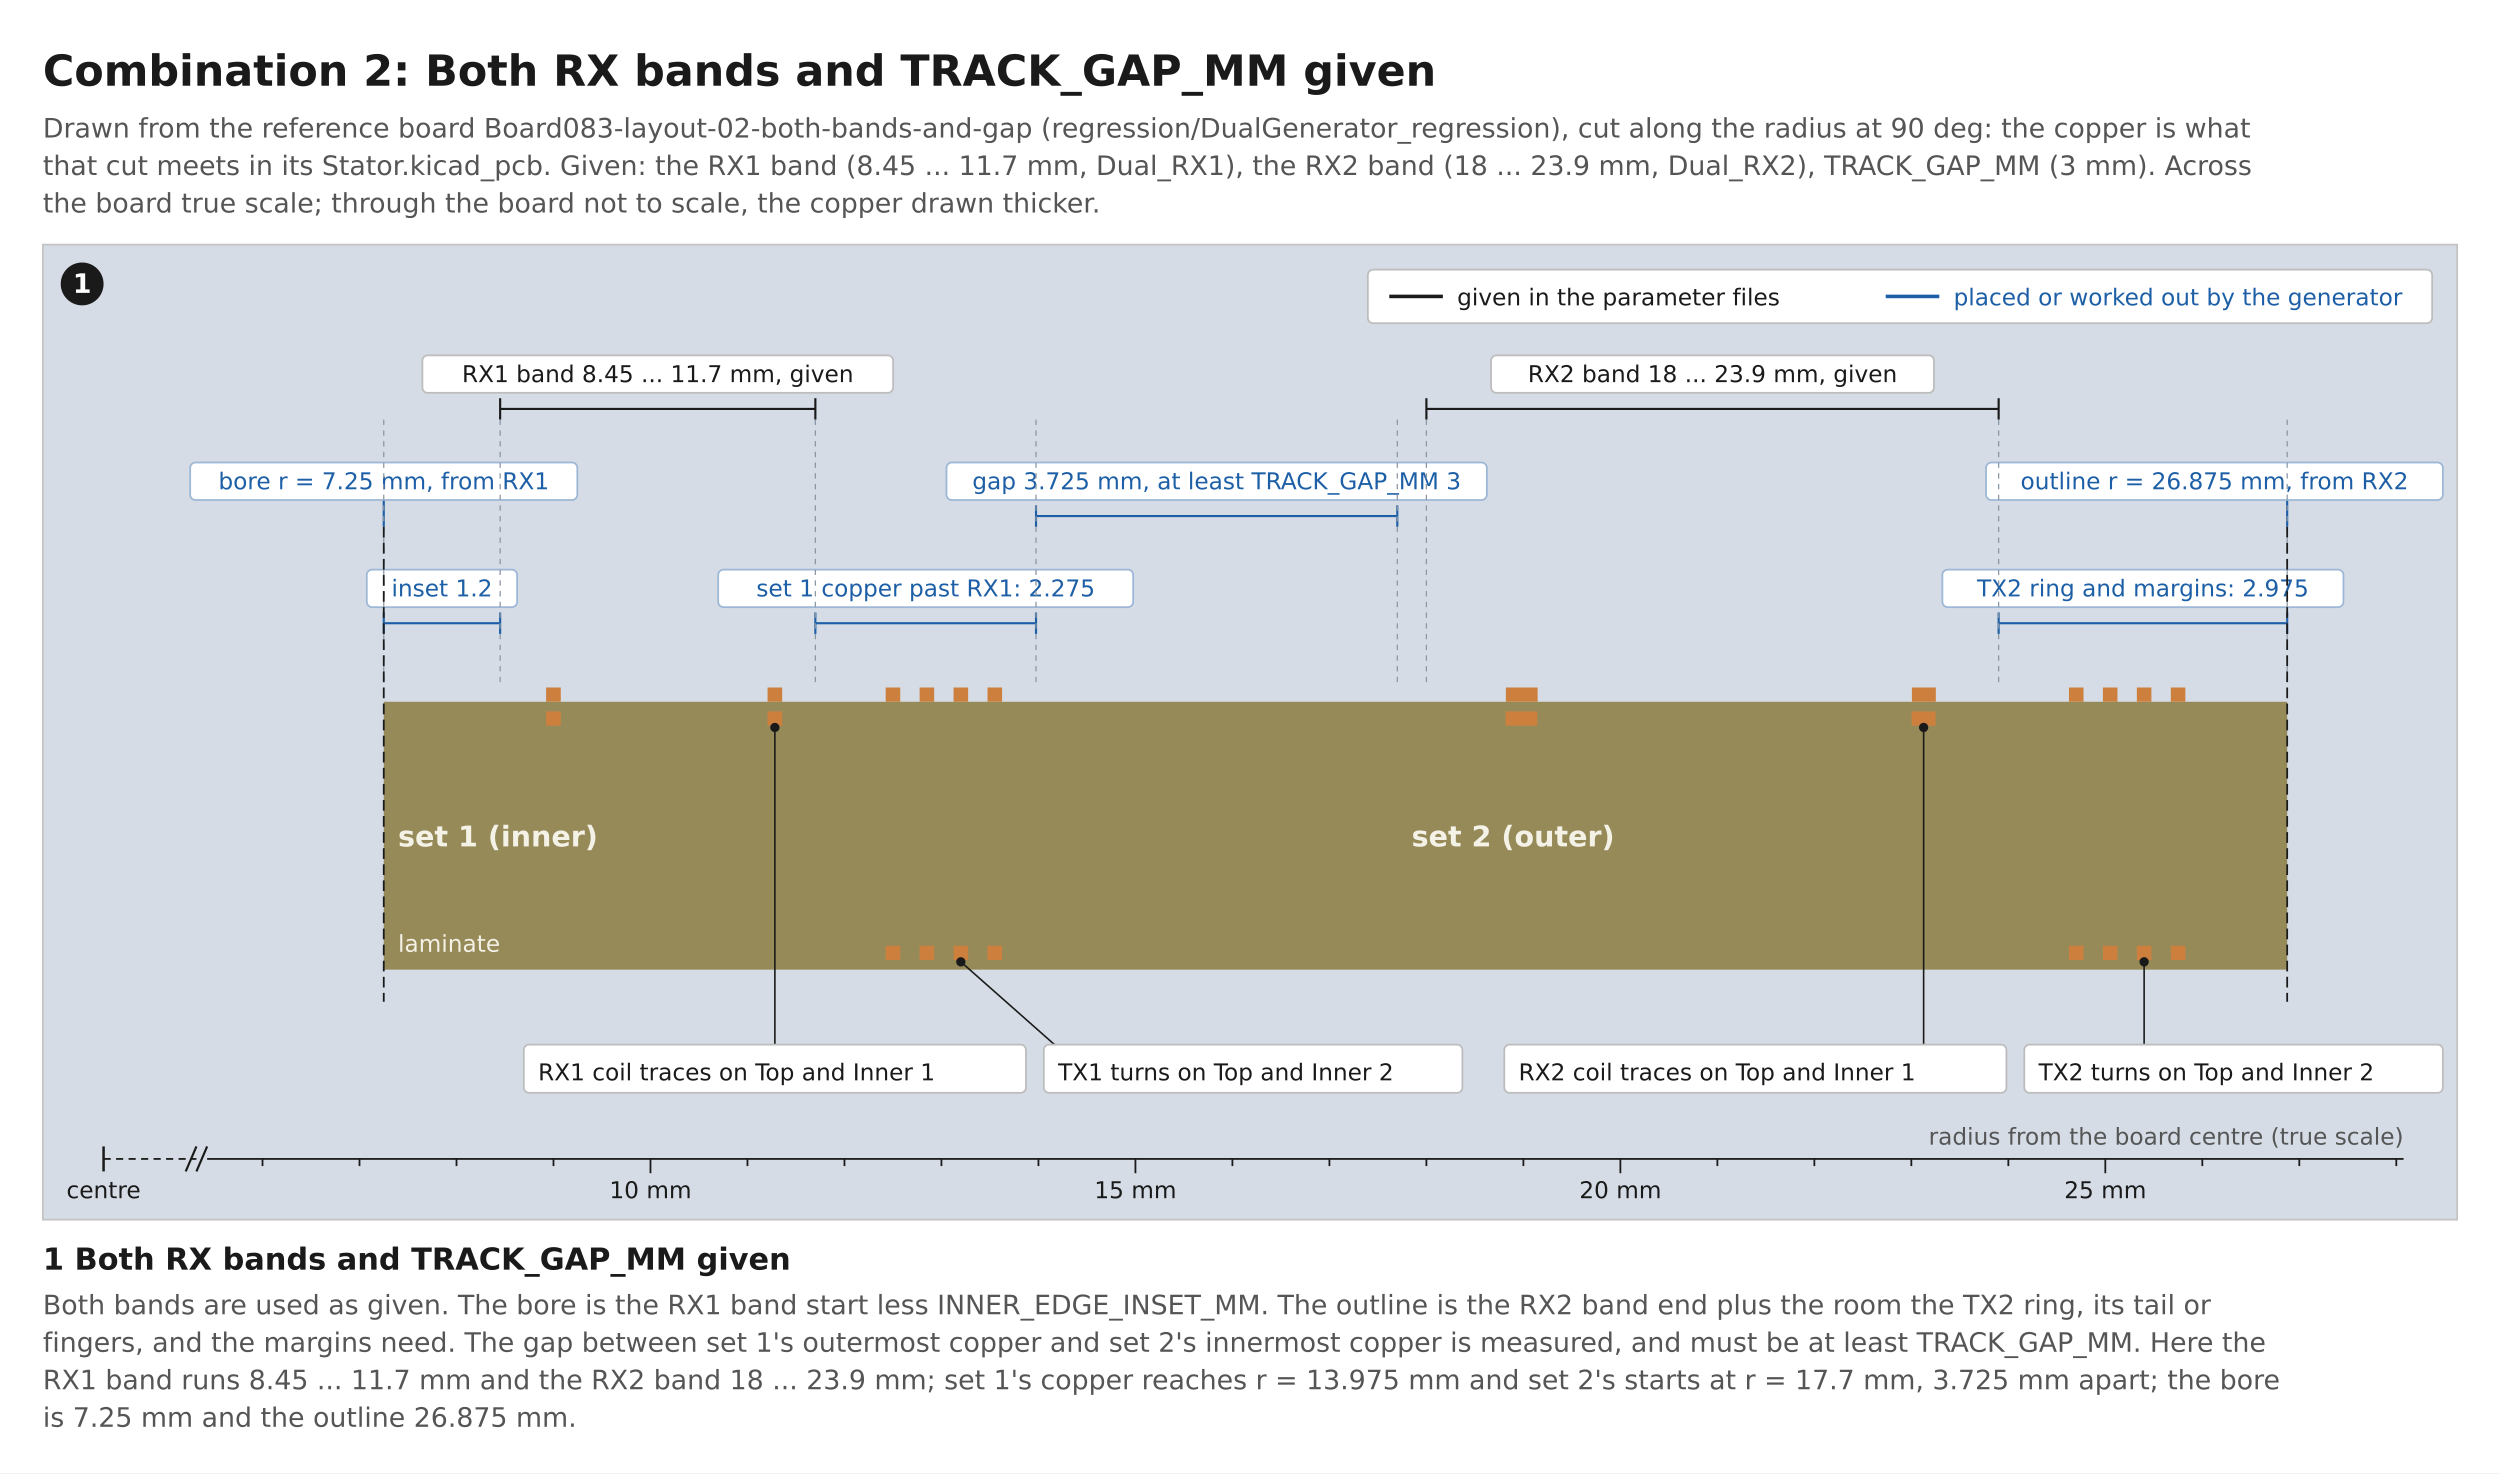
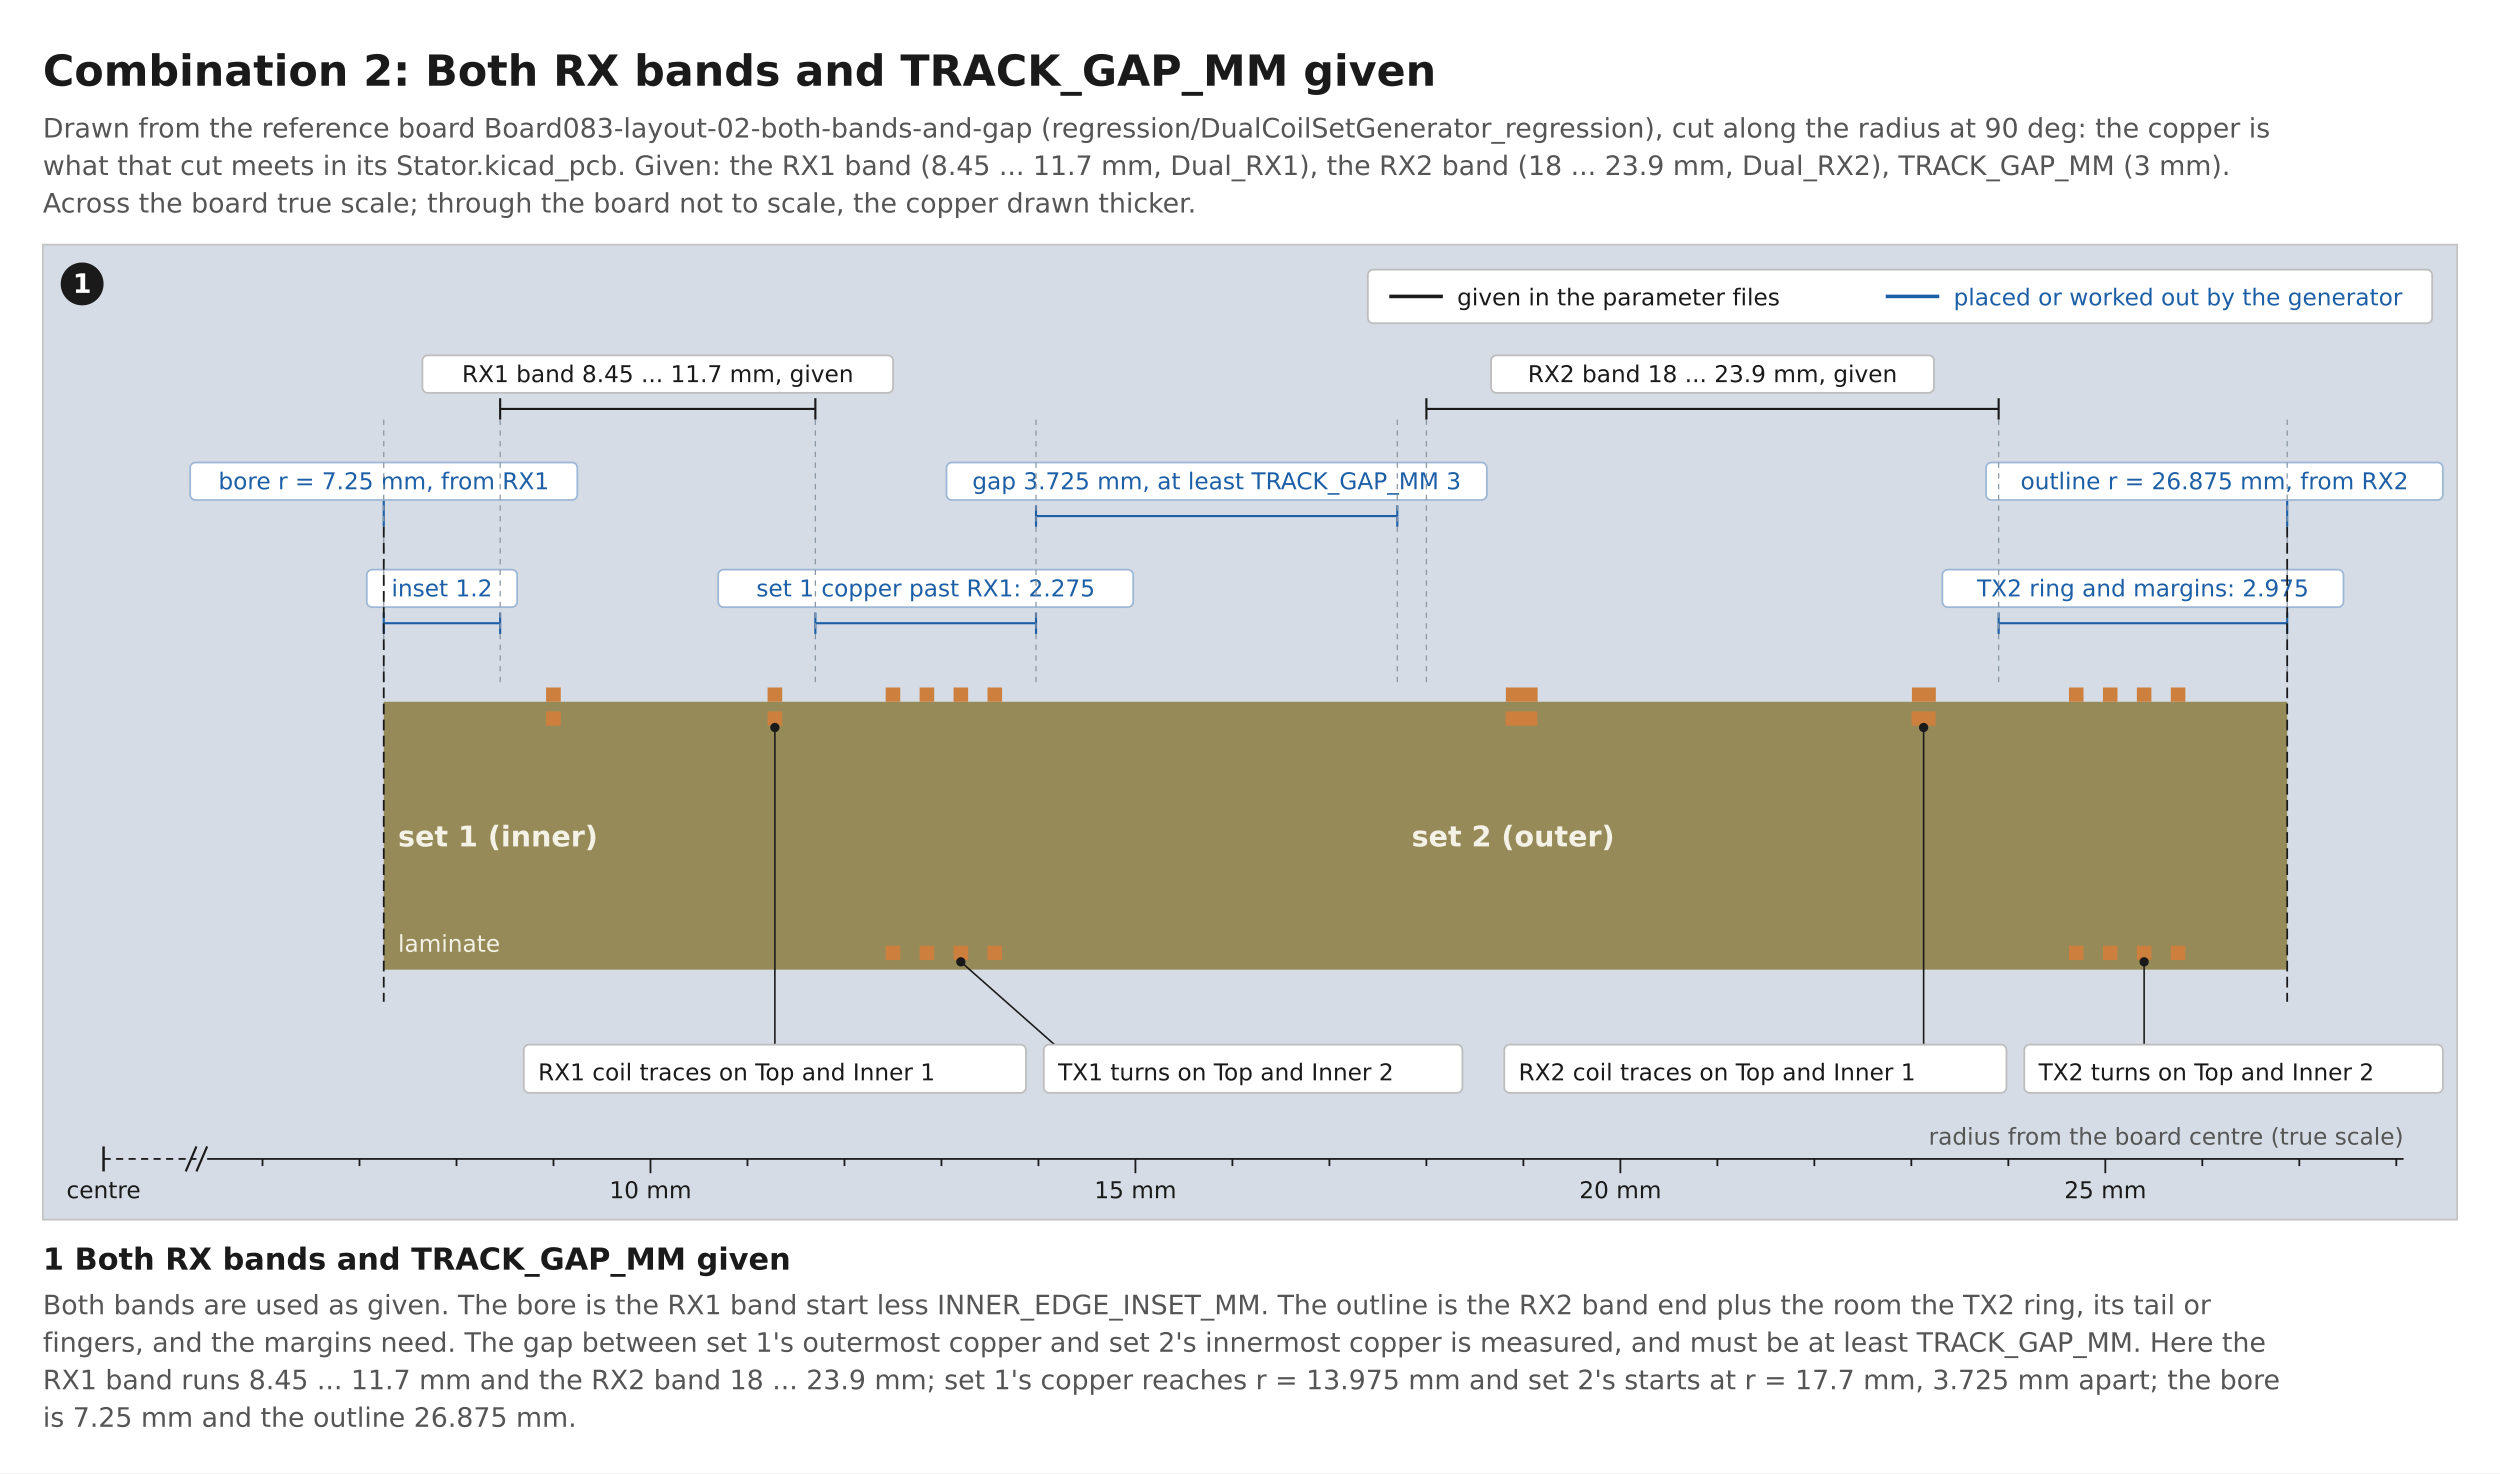
<svg xmlns="http://www.w3.org/2000/svg" width="1400" height="825" viewBox="0 0 1400 825" font-family="DejaVu Sans, Arial, Helvetica, sans-serif">
  <rect width="100%" height="100%" fill="#ffffff" />
  <rect x="24" y="137" width="1352" height="546" fill="#d5dce5" stroke="#c4c4c4" stroke-width="1" />
  <text x="24" y="48" font-size="24" font-weight="bold" fill="#1a1a1a">Combination 2: Both RX bands and TRACK_GAP_MM given</text>
-   <text x="24" y="77" font-size="15" fill="#555555">Drawn from the reference board Board083-layout-02-both-bands-and-gap (regression/DualGenerator_regression), cut along the radius at 90 deg: the copper is what</text>
-   <text x="24" y="98" font-size="15" fill="#555555">that cut meets in its Stator.kicad_pcb. Given: the RX1 band (8.45 ... 11.7 mm, Dual_RX1), the RX2 band (18 ... 23.9 mm, Dual_RX2), TRACK_GAP_MM (3 mm). Across</text>
-   <text x="24" y="119" font-size="15" fill="#555555">the board true scale; through the board not to scale, the copper drawn thicker.</text>
+   <text x="24" y="77" font-size="15" fill="#555555">Drawn from the reference board Board083-layout-02-both-bands-and-gap (regression/DualCoilSetGenerator_regression), cut along the radius at 90 deg: the copper is</text>
+   <text x="24" y="98" font-size="15" fill="#555555">what that cut meets in its Stator.kicad_pcb. Given: the RX1 band (8.45 ... 11.7 mm, Dual_RX1), the RX2 band (18 ... 23.9 mm, Dual_RX2), TRACK_GAP_MM (3 mm).</text>
+   <text x="24" y="119" font-size="15" fill="#555555">Across the board true scale; through the board not to scale, the copper drawn thicker.</text>
  <rect x="766" y="151" width="596" height="30" rx="3" fill="#ffffff" stroke="#bdbdbd" stroke-width="1" />
  <line x1="778" y1="166" x2="808" y2="166" stroke="#1a1a1a" stroke-width="2" />
  <text x="816" y="171" font-size="13" fill="#1a1a1a">given in the parameter files</text>
  <line x1="1056" y1="166" x2="1086" y2="166" stroke="#1d5fa6" stroke-width="2" />
  <text x="1094" y="171" font-size="13" fill="#1d5fa6">placed or worked out by the generator</text>
  <line x1="280.08" y1="229" x2="456.6" y2="229" stroke="#1a1a1a" stroke-width="1.2" />
  <line x1="280.08" y1="223" x2="280.08" y2="235" stroke="#1a1a1a" stroke-width="1.2" />
  <line x1="456.6" y1="223" x2="456.6" y2="235" stroke="#1a1a1a" stroke-width="1.2" />
  <rect x="236.54" y="199" width="263.6" height="21" rx="3" fill="#ffffff" stroke="#bdbdbd" stroke-width="1" />
  <text x="368.34" y="214" font-size="13" text-anchor="middle" fill="#1a1a1a">RX1 band 8.45 ... 11.7 mm, given</text>
  <line x1="798.78" y1="229" x2="1119.24" y2="229" stroke="#1a1a1a" stroke-width="1.2" />
  <line x1="798.78" y1="223" x2="798.78" y2="235" stroke="#1a1a1a" stroke-width="1.2" />
  <line x1="1119.24" y1="223" x2="1119.24" y2="235" stroke="#1a1a1a" stroke-width="1.2" />
  <rect x="835.01" y="199" width="248" height="21" rx="3" fill="#ffffff" stroke="#bdbdbd" stroke-width="1" />
  <text x="959.01" y="214" font-size="13" text-anchor="middle" fill="#1a1a1a">RX2 band 18 ... 23.9 mm, given</text>
  <line x1="214.9" y1="280" x2="214.9" y2="295" stroke="#1d5fa6" stroke-width="1.2" />
  <rect x="106.5" y="259" width="216.8" height="21" rx="3" fill="#ffffff" stroke="#9db7d6" stroke-width="1" />
  <text x="214.9" y="274" font-size="13" text-anchor="middle" fill="#1d5fa6">bore r = 7.25 mm, from RX1</text>
  <line x1="580.17" y1="289" x2="782.49" y2="289" stroke="#1d5fa6" stroke-width="1.2" />
  <line x1="580.17" y1="283" x2="580.17" y2="295" stroke="#1d5fa6" stroke-width="1.2" />
  <line x1="782.49" y1="283" x2="782.49" y2="295" stroke="#1d5fa6" stroke-width="1.2" />
  <rect x="530.03" y="259" width="302.6" height="21" rx="3" fill="#ffffff" stroke="#9db7d6" stroke-width="1" />
  <text x="681.33" y="274" font-size="13" text-anchor="middle" fill="#1d5fa6">gap 3.725 mm, at least TRACK_GAP_MM 3</text>
  <line x1="1280.82" y1="280" x2="1280.82" y2="295" stroke="#1d5fa6" stroke-width="1.2" />
  <rect x="1112.2" y="259" width="255.8" height="21" rx="3" fill="#ffffff" stroke="#9db7d6" stroke-width="1" />
  <text x="1240.1" y="274" font-size="13" text-anchor="middle" fill="#1d5fa6">outline r = 26.875 mm, from RX2</text>
  <line x1="214.9" y1="349" x2="280.08" y2="349" stroke="#1d5fa6" stroke-width="1.2" />
  <line x1="214.9" y1="343" x2="214.9" y2="355" stroke="#1d5fa6" stroke-width="1.2" />
  <line x1="280.08" y1="343" x2="280.08" y2="355" stroke="#1d5fa6" stroke-width="1.2" />
  <rect x="205.39" y="319" width="84.2" height="21" rx="3" fill="#ffffff" stroke="#9db7d6" stroke-width="1" />
  <text x="247.49" y="334" font-size="13" text-anchor="middle" fill="#1d5fa6">inset 1.2</text>
  <line x1="456.6" y1="349" x2="580.17" y2="349" stroke="#1d5fa6" stroke-width="1.2" />
  <line x1="456.6" y1="343" x2="456.6" y2="355" stroke="#1d5fa6" stroke-width="1.2" />
  <line x1="580.17" y1="343" x2="580.17" y2="355" stroke="#1d5fa6" stroke-width="1.2" />
  <rect x="402.18" y="319" width="232.4" height="21" rx="3" fill="#ffffff" stroke="#9db7d6" stroke-width="1" />
  <text x="518.38" y="334" font-size="13" text-anchor="middle" fill="#1d5fa6">set 1 copper past RX1: 2.275</text>
  <line x1="1119.24" y1="349" x2="1280.82" y2="349" stroke="#1d5fa6" stroke-width="1.2" />
  <line x1="1119.24" y1="343" x2="1119.24" y2="355" stroke="#1d5fa6" stroke-width="1.2" />
  <line x1="1280.82" y1="343" x2="1280.82" y2="355" stroke="#1d5fa6" stroke-width="1.2" />
  <rect x="1087.73" y="319" width="224.6" height="21" rx="3" fill="#ffffff" stroke="#9db7d6" stroke-width="1" />
  <text x="1200.03" y="334" font-size="13" text-anchor="middle" fill="#1d5fa6">TX2 ring and margins: 2.975</text>
  <line x1="214.9" y1="235" x2="214.9" y2="383" stroke="#8a96a3" stroke-width="0.7" stroke-dasharray="3 3" />
  <line x1="280.08" y1="235" x2="280.08" y2="383" stroke="#8a96a3" stroke-width="0.7" stroke-dasharray="3 3" />
  <line x1="456.6" y1="235" x2="456.6" y2="383" stroke="#8a96a3" stroke-width="0.7" stroke-dasharray="3 3" />
  <line x1="580.17" y1="235" x2="580.17" y2="383" stroke="#8a96a3" stroke-width="0.7" stroke-dasharray="3 3" />
  <line x1="782.49" y1="235" x2="782.49" y2="383" stroke="#8a96a3" stroke-width="0.7" stroke-dasharray="3 3" />
  <line x1="798.78" y1="235" x2="798.78" y2="383" stroke="#8a96a3" stroke-width="0.7" stroke-dasharray="3 3" />
  <line x1="1119.24" y1="235" x2="1119.24" y2="383" stroke="#8a96a3" stroke-width="0.7" stroke-dasharray="3 3" />
  <line x1="1280.82" y1="235" x2="1280.82" y2="383" stroke="#8a96a3" stroke-width="0.7" stroke-dasharray="3 3" />
  <rect x="214.9" y="393" width="1065.92" height="150" fill="#968a58" stroke="none" stroke-width="1" />
  <rect x="305.81" y="385" width="8.23" height="8" fill="#cd803e" stroke="none" stroke-width="1" />
  <rect x="429.84" y="385" width="8.18" height="8" fill="#cd803e" stroke="none" stroke-width="1" />
  <rect x="495.98" y="385" width="8.15" height="8" fill="#cd803e" stroke="none" stroke-width="1" />
  <rect x="514.99" y="385" width="8.15" height="8" fill="#cd803e" stroke="none" stroke-width="1" />
  <rect x="534" y="385" width="8.15" height="8" fill="#cd803e" stroke="none" stroke-width="1" />
  <rect x="553.01" y="385" width="8.15" height="8" fill="#cd803e" stroke="none" stroke-width="1" />
  <rect x="843.29" y="385" width="17.78" height="8" fill="#cd803e" stroke="none" stroke-width="1" />
  <rect x="1070.67" y="385" width="13.4" height="8" fill="#cd803e" stroke="none" stroke-width="1" />
  <rect x="1158.62" y="385" width="8.15" height="8" fill="#cd803e" stroke="none" stroke-width="1" />
  <rect x="1177.63" y="385" width="8.15" height="8" fill="#cd803e" stroke="none" stroke-width="1" />
  <rect x="1196.64" y="385" width="8.15" height="8" fill="#cd803e" stroke="none" stroke-width="1" />
  <rect x="1215.65" y="385" width="8.15" height="8" fill="#cd803e" stroke="none" stroke-width="1" />
  <rect x="305.81" y="398.38" width="8.23" height="8" fill="#cd803e" stroke="none" stroke-width="1" />
  <rect x="429.84" y="398.38" width="8.18" height="8" fill="#cd803e" stroke="none" stroke-width="1" />
  <rect x="843.12" y="398.38" width="17.76" height="8" fill="#cd803e" stroke="none" stroke-width="1" />
  <rect x="1070.52" y="398.38" width="13.41" height="8" fill="#cd803e" stroke="none" stroke-width="1" />
  <rect x="495.98" y="529.62" width="8.15" height="8" fill="#cd803e" stroke="none" stroke-width="1" />
  <rect x="514.99" y="529.62" width="8.15" height="8" fill="#cd803e" stroke="none" stroke-width="1" />
  <rect x="534" y="529.62" width="8.15" height="8" fill="#cd803e" stroke="none" stroke-width="1" />
  <rect x="553.01" y="529.62" width="8.15" height="8" fill="#cd803e" stroke="none" stroke-width="1" />
  <rect x="1158.62" y="529.62" width="8.15" height="8" fill="#cd803e" stroke="none" stroke-width="1" />
  <rect x="1177.63" y="529.62" width="8.15" height="8" fill="#cd803e" stroke="none" stroke-width="1" />
  <rect x="1196.64" y="529.62" width="8.15" height="8" fill="#cd803e" stroke="none" stroke-width="1" />
  <rect x="1215.65" y="529.62" width="8.15" height="8" fill="#cd803e" stroke="none" stroke-width="1" />
  <text x="222.9" y="533" font-size="13" fill="#f4f1e6">laminate</text>
  <line x1="214.9" y1="295" x2="214.9" y2="561" stroke="#1a1a1a" stroke-width="1" stroke-dasharray="6 3" />
  <line x1="1280.82" y1="295" x2="1280.82" y2="561" stroke="#1a1a1a" stroke-width="1" stroke-dasharray="6 3" />
  <text x="222.9" y="474" font-size="16" font-weight="bold" fill="#f4f1e6">set 1 (inner)</text>
  <text x="790.49" y="474" font-size="16" font-weight="bold" fill="#f4f1e6">set 2 (outer)</text>
  <line x1="433.93" y1="585" x2="433.93" y2="407.38" stroke="#1a1a1a" stroke-width="0.9" />
  <circle cx="433.93" cy="407.38" r="2.6" fill="#1a1a1a" />
  <rect x="293.33" y="585" width="281.2" height="27" rx="3" fill="#ffffff" stroke="#bdbdbd" stroke-width="1" />
  <text x="301.33" y="605" font-size="13" fill="#1a1a1a">RX1 coil traces on Top and Inner 1</text>
  <line x1="590.53" y1="585" x2="538.07" y2="538.62" stroke="#1a1a1a" stroke-width="0.9" />
  <circle cx="538.07" cy="538.62" r="2.6" fill="#1a1a1a" />
  <rect x="584.53" y="585" width="234.4" height="27" rx="3" fill="#ffffff" stroke="#bdbdbd" stroke-width="1" />
  <text x="592.53" y="605" font-size="13" fill="#1a1a1a">TX1 turns on Top and Inner 2</text>
  <line x1="1077.23" y1="585" x2="1077.23" y2="407.38" stroke="#1a1a1a" stroke-width="0.9" />
  <circle cx="1077.23" cy="407.38" r="2.6" fill="#1a1a1a" />
  <rect x="842.4" y="585" width="281.2" height="27" rx="3" fill="#ffffff" stroke="#bdbdbd" stroke-width="1" />
  <text x="850.4" y="605" font-size="13" fill="#1a1a1a">RX2 coil traces on Top and Inner 1</text>
  <line x1="1200.71" y1="585" x2="1200.71" y2="538.62" stroke="#1a1a1a" stroke-width="0.9" />
  <circle cx="1200.71" cy="538.62" r="2.6" fill="#1a1a1a" />
  <rect x="1133.6" y="585" width="234.4" height="27" rx="3" fill="#ffffff" stroke="#bdbdbd" stroke-width="1" />
  <text x="1141.6" y="605" font-size="13" fill="#1a1a1a">TX2 turns on Top and Inner 2</text>
  <line x1="58" y1="649" x2="110" y2="649" stroke="#1a1a1a" stroke-width="1" stroke-dasharray="4 3" />
  <line x1="110" y1="642" x2="104" y2="656" stroke="#1a1a1a" stroke-width="1.2" />
  <line x1="116" y1="642" x2="110" y2="656" stroke="#1a1a1a" stroke-width="1.2" />
  <line x1="116" y1="649" x2="1346" y2="649" stroke="#1a1a1a" stroke-width="1" />
  <line x1="58" y1="642" x2="58" y2="656" stroke="#1a1a1a" stroke-width="1.4" />
  <text x="58" y="671" font-size="13" text-anchor="middle" fill="#1a1a1a">centre</text>
  <line x1="147.01" y1="649" x2="147.01" y2="653" stroke="#1a1a1a" stroke-width="1" />
  <line x1="201.32" y1="649" x2="201.32" y2="653" stroke="#1a1a1a" stroke-width="1" />
  <line x1="255.64" y1="649" x2="255.64" y2="653" stroke="#1a1a1a" stroke-width="1" />
  <line x1="309.95" y1="649" x2="309.95" y2="653" stroke="#1a1a1a" stroke-width="1" />
  <line x1="364.27" y1="649" x2="364.27" y2="657" stroke="#1a1a1a" stroke-width="1" />
  <text x="364.27" y="671" font-size="13" text-anchor="middle" fill="#1a1a1a">10 mm</text>
  <line x1="418.58" y1="649" x2="418.58" y2="653" stroke="#1a1a1a" stroke-width="1" />
  <line x1="472.9" y1="649" x2="472.9" y2="653" stroke="#1a1a1a" stroke-width="1" />
  <line x1="527.21" y1="649" x2="527.21" y2="653" stroke="#1a1a1a" stroke-width="1" />
  <line x1="581.53" y1="649" x2="581.53" y2="653" stroke="#1a1a1a" stroke-width="1" />
  <line x1="635.84" y1="649" x2="635.84" y2="657" stroke="#1a1a1a" stroke-width="1" />
  <text x="635.84" y="671" font-size="13" text-anchor="middle" fill="#1a1a1a">15 mm</text>
  <line x1="690.15" y1="649" x2="690.15" y2="653" stroke="#1a1a1a" stroke-width="1" />
  <line x1="744.47" y1="649" x2="744.47" y2="653" stroke="#1a1a1a" stroke-width="1" />
  <line x1="798.78" y1="649" x2="798.78" y2="653" stroke="#1a1a1a" stroke-width="1" />
  <line x1="853.1" y1="649" x2="853.1" y2="653" stroke="#1a1a1a" stroke-width="1" />
  <line x1="907.41" y1="649" x2="907.41" y2="657" stroke="#1a1a1a" stroke-width="1" />
  <text x="907.41" y="671" font-size="13" text-anchor="middle" fill="#1a1a1a">20 mm</text>
  <line x1="961.73" y1="649" x2="961.73" y2="653" stroke="#1a1a1a" stroke-width="1" />
  <line x1="1016.04" y1="649" x2="1016.04" y2="653" stroke="#1a1a1a" stroke-width="1" />
  <line x1="1070.35" y1="649" x2="1070.35" y2="653" stroke="#1a1a1a" stroke-width="1" />
  <line x1="1124.67" y1="649" x2="1124.67" y2="653" stroke="#1a1a1a" stroke-width="1" />
  <line x1="1178.98" y1="649" x2="1178.98" y2="657" stroke="#1a1a1a" stroke-width="1" />
  <text x="1178.98" y="671" font-size="13" text-anchor="middle" fill="#1a1a1a">25 mm</text>
  <line x1="1233.3" y1="649" x2="1233.3" y2="653" stroke="#1a1a1a" stroke-width="1" />
  <line x1="1287.61" y1="649" x2="1287.61" y2="653" stroke="#1a1a1a" stroke-width="1" />
  <line x1="1341.93" y1="649" x2="1341.93" y2="653" stroke="#1a1a1a" stroke-width="1" />
  <text x="1346" y="641" font-size="13" text-anchor="end" fill="#555555">radius from the board centre (true scale)</text>
  <circle cx="46" cy="159" r="12" fill="#1a1a1a" />
  <text x="46" y="164" font-size="15" font-weight="bold" text-anchor="middle" fill="#ffffff">1</text>
  <text x="24" y="711" font-size="17" font-weight="bold" fill="#1a1a1a">1  Both RX bands and TRACK_GAP_MM given</text>
  <text x="24" y="736" font-size="15" fill="#555555">Both bands are used as given. The bore is the RX1 band start less INNER_EDGE_INSET_MM. The outline is the RX2 band end plus the room the TX2 ring, its tail or</text>
  <text x="24" y="757" font-size="15" fill="#555555">fingers, and the margins need. The gap between set 1's outermost copper and set 2's innermost copper is measured, and must be at least TRACK_GAP_MM. Here the</text>
  <text x="24" y="778" font-size="15" fill="#555555">RX1 band runs 8.45 ... 11.7 mm and the RX2 band 18 ... 23.9 mm; set 1's copper reaches r = 13.975 mm and set 2's starts at r = 17.7 mm, 3.725 mm apart; the bore</text>
  <text x="24" y="799" font-size="15" fill="#555555">is 7.25 mm and the outline 26.875 mm.</text>
</svg>
